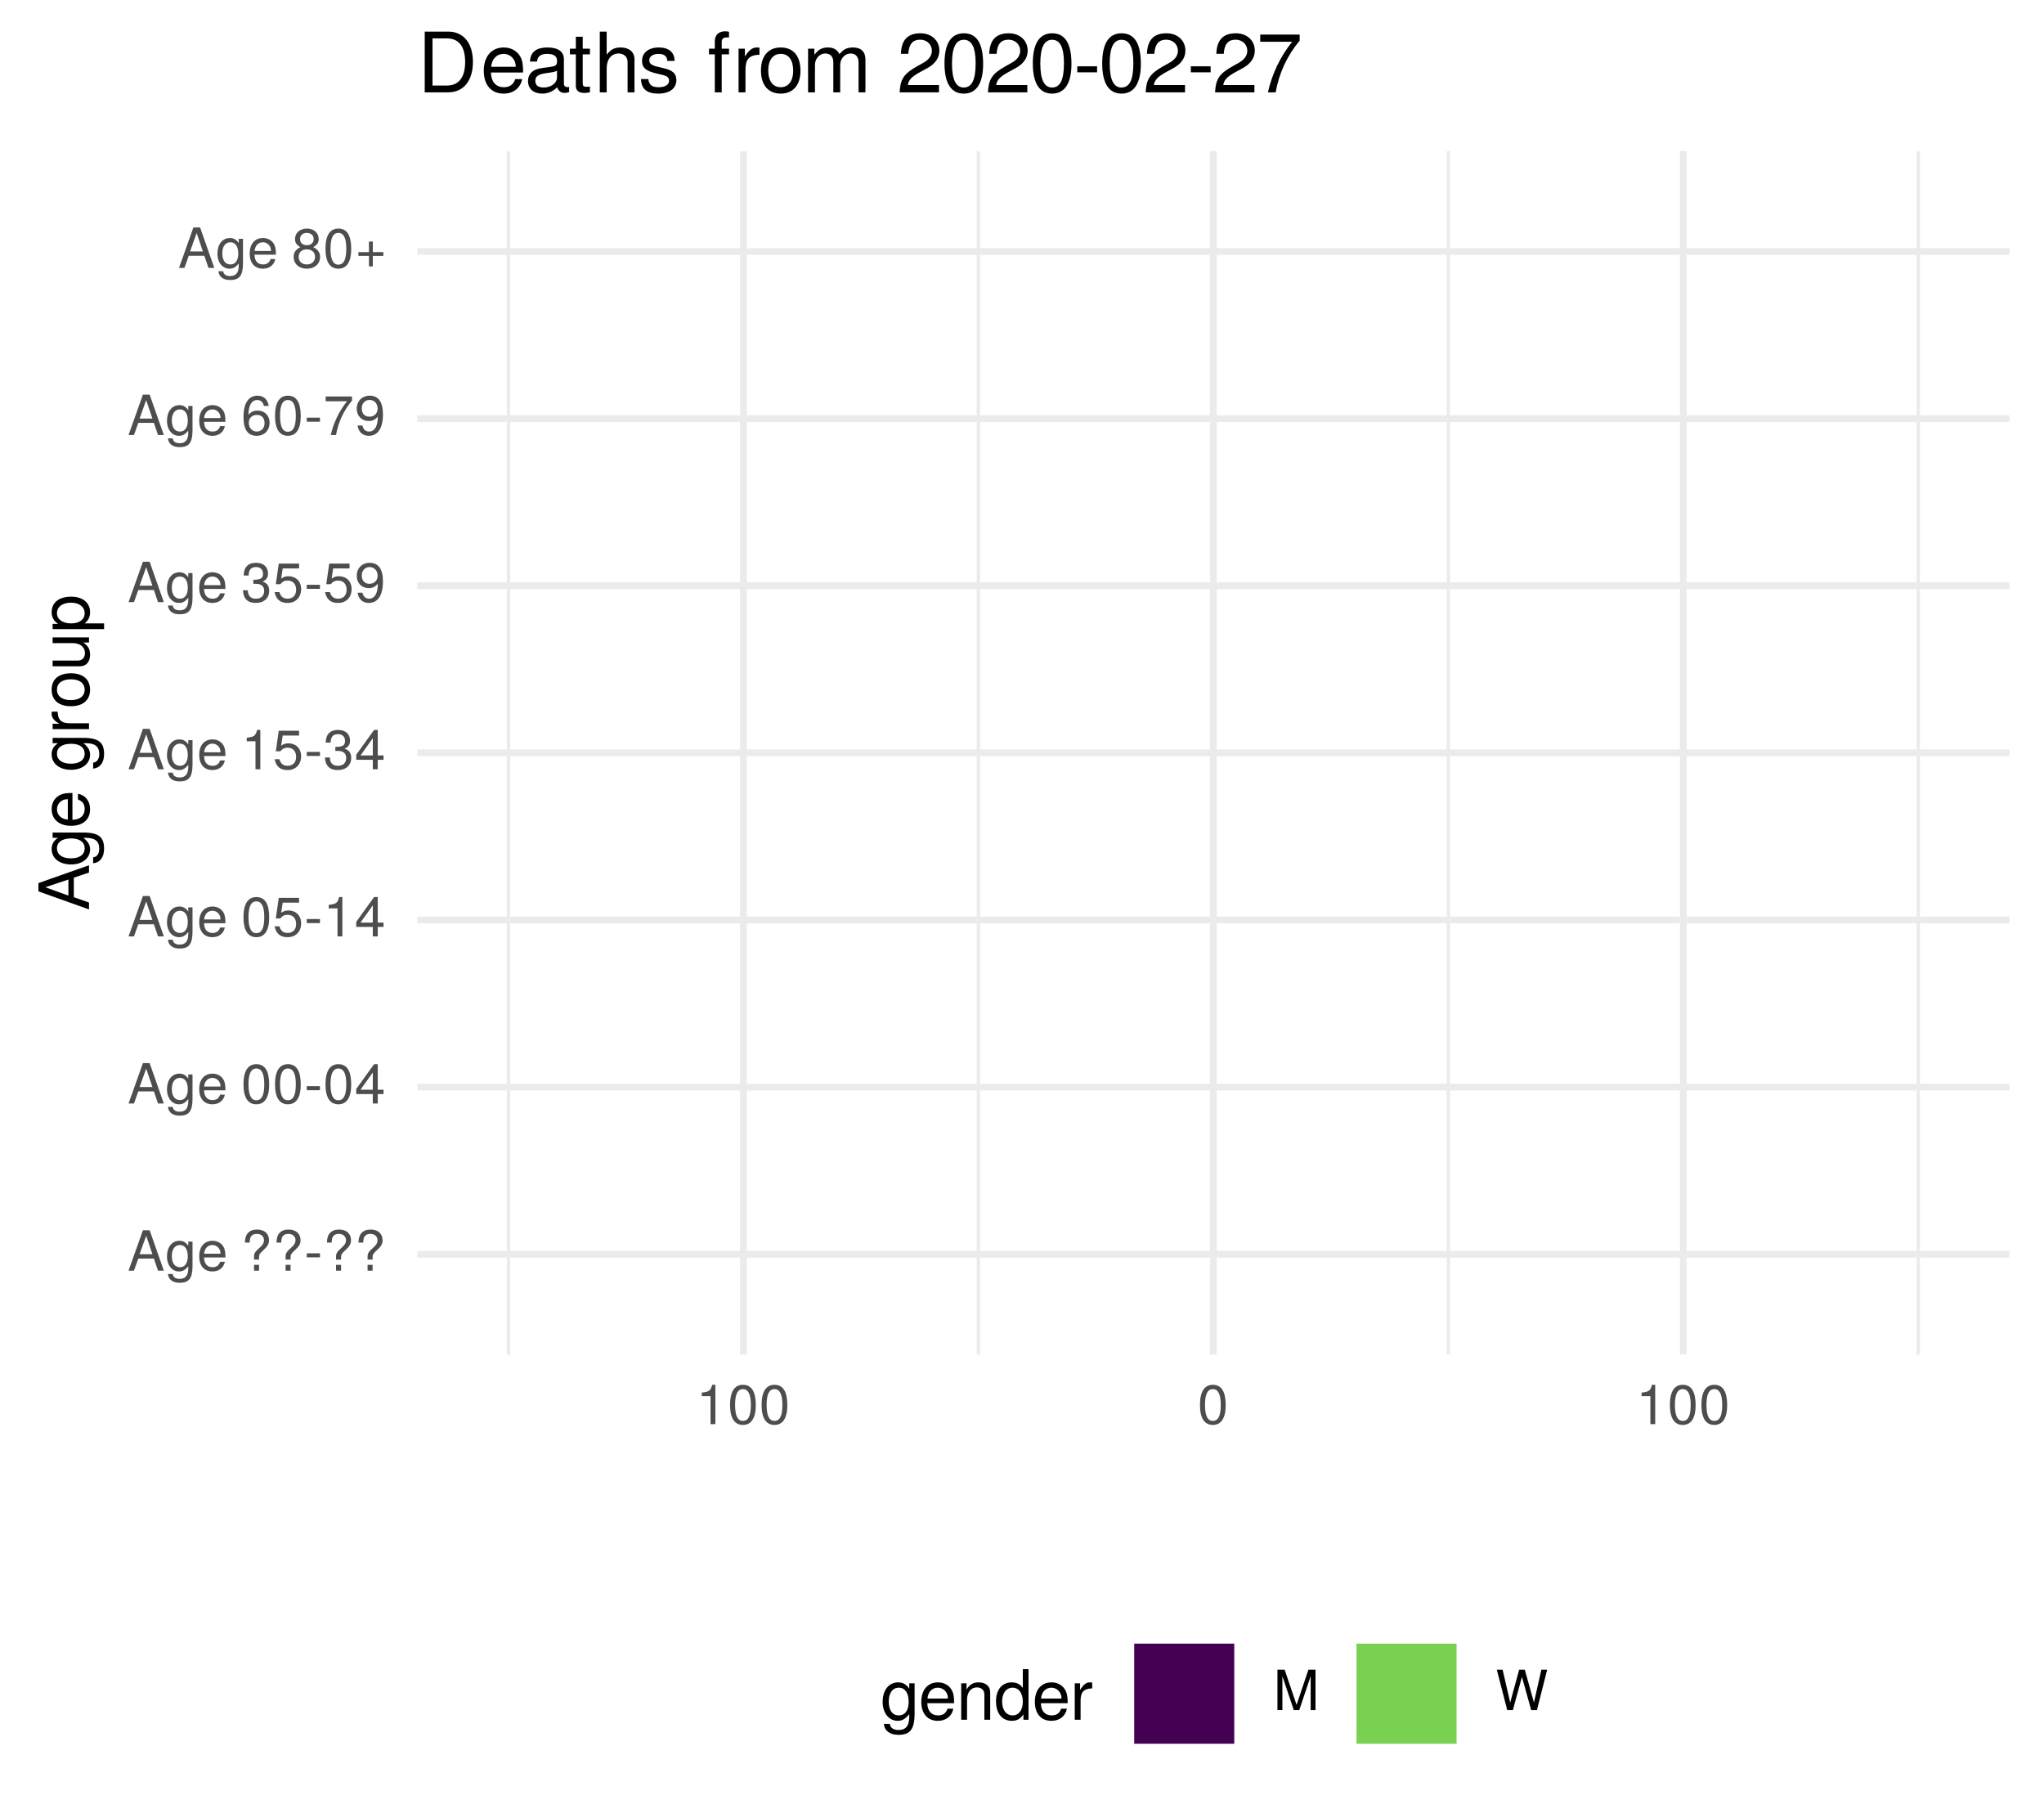
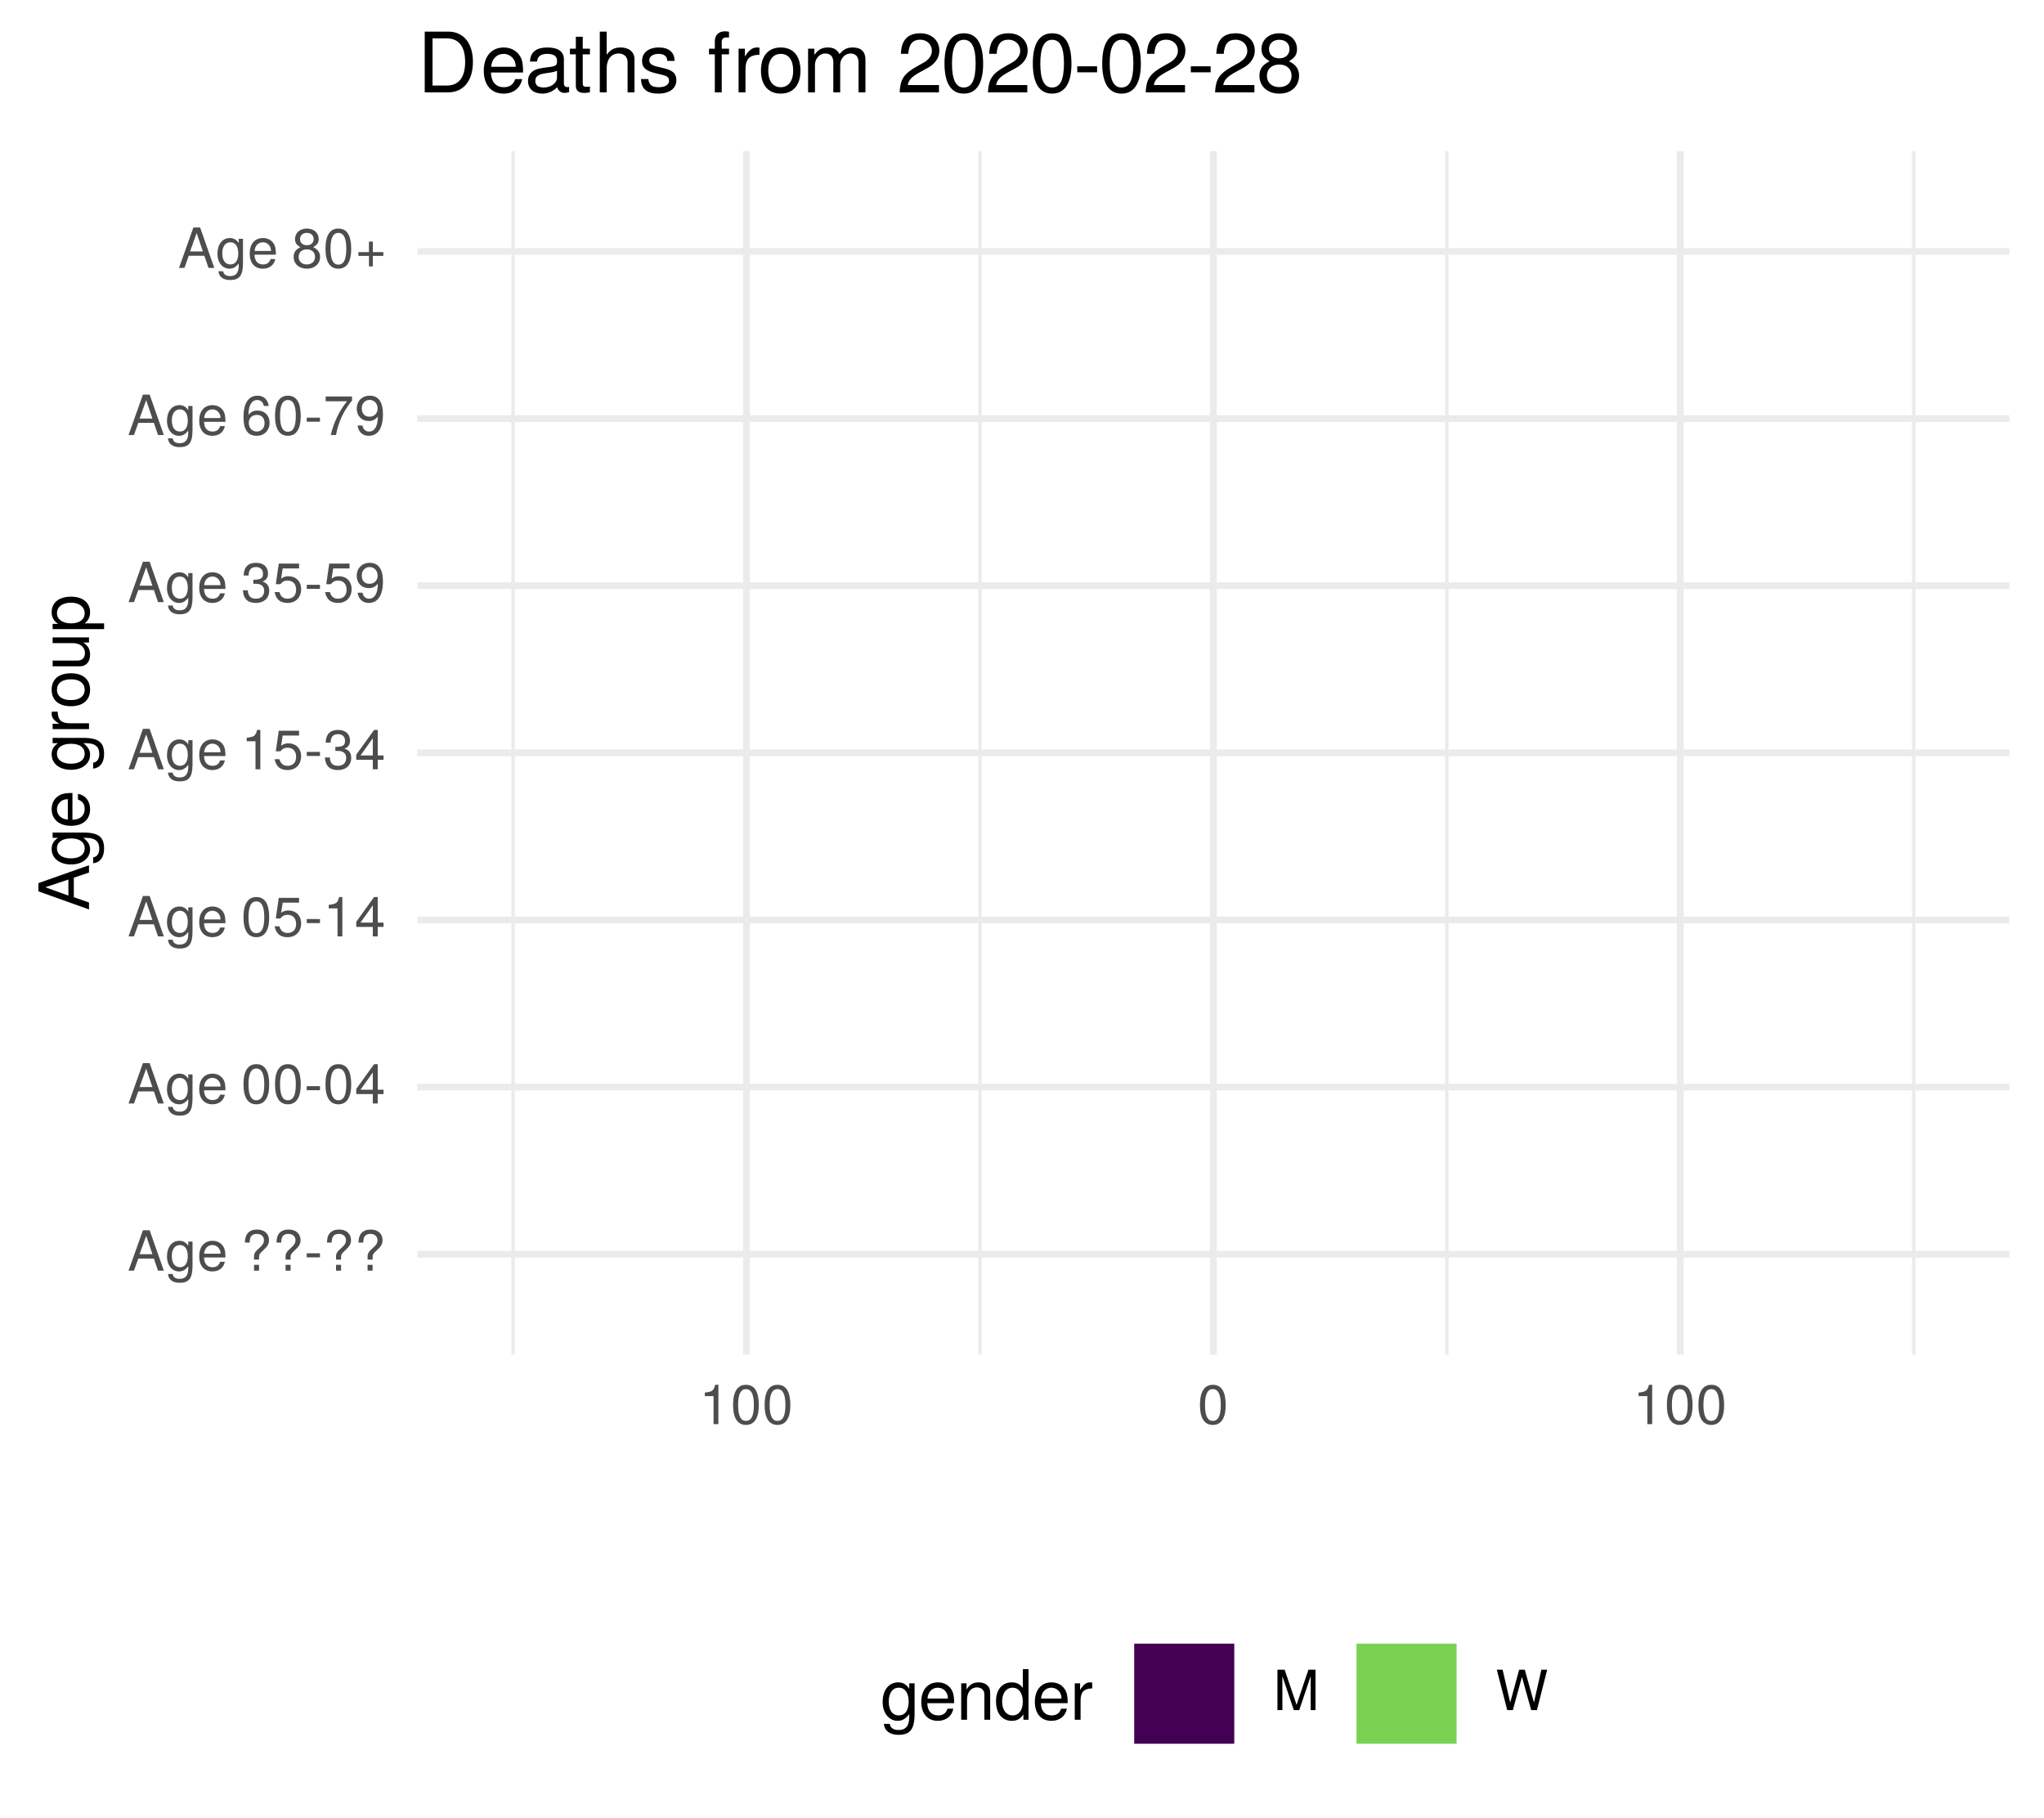
<svg xmlns="http://www.w3.org/2000/svg" xmlns:xlink="http://www.w3.org/1999/xlink" width="324pt" height="288pt" viewBox="0 0 324 288" version="1.1">
  <defs>
    <g>
      <symbol overflow="visible" id="glyph0-0">
        <path style="stroke:none;" d="" />
      </symbol>
      <symbol overflow="visible" id="glyph0-1">
        <path style="stroke:none;" d="M 5.75 0 L 3.5 -6.406 L 2.438 -6.406 L 0.156 0 L 1.016 0 L 1.703 -1.922 L 4.172 -1.922 L 4.828 0 Z M 3.938 -2.609 L 1.906 -2.609 L 2.953 -5.531 Z M 3.938 -2.609 " />
      </symbol>
      <symbol overflow="visible" id="glyph0-2">
        <path style="stroke:none;" d="M 4.297 -0.75 L 4.297 -4.609 L 3.625 -4.609 L 3.625 -3.938 C 3.25 -4.484 2.812 -4.734 2.219 -4.734 C 1.047 -4.734 0.25 -3.75 0.25 -2.266 C 0.25 -0.812 1.078 0.125 2.156 0.125 C 2.734 0.125 3.141 -0.109 3.625 -0.688 L 3.625 -0.391 C 3.625 0.828 3.125 1.297 2.266 1.297 C 1.688 1.297 1.234 1.094 1.156 0.531 L 0.406 0.531 C 0.484 1.406 1.156 1.922 2.25 1.922 C 3.688 1.922 4.297 1.281 4.297 -0.75 Z M 3.547 -2.281 C 3.547 -1.172 3.078 -0.547 2.312 -0.547 C 1.5 -0.547 1.016 -1.188 1.016 -2.312 C 1.016 -3.406 1.516 -4.062 2.297 -4.062 C 3.094 -4.062 3.547 -3.391 3.547 -2.281 Z M 3.547 -2.281 " />
      </symbol>
      <symbol overflow="visible" id="glyph0-3">
        <path style="stroke:none;" d="M 4.516 -2.094 C 4.516 -2.766 4.453 -3.188 4.328 -3.531 C 4.031 -4.281 3.328 -4.734 2.469 -4.734 C 1.172 -4.734 0.359 -3.797 0.359 -2.281 C 0.359 -0.766 1.156 0.125 2.453 0.125 C 3.5 0.125 4.234 -0.469 4.422 -1.406 L 3.672 -1.406 C 3.469 -0.797 3.062 -0.547 2.469 -0.547 C 1.703 -0.547 1.141 -1.031 1.125 -2.094 Z M 3.734 -2.75 C 3.734 -2.75 3.734 -2.703 3.719 -2.688 L 1.141 -2.688 C 1.203 -3.516 1.719 -4.062 2.453 -4.062 C 3.172 -4.062 3.734 -3.469 3.734 -2.75 Z M 3.734 -2.75 " />
      </symbol>
      <symbol overflow="visible" id="glyph0-4">
        <path style="stroke:none;" d="" />
      </symbol>
      <symbol overflow="visible" id="glyph0-5">
        <path style="stroke:none;" d="M 4.422 -4.828 C 4.422 -5.859 3.688 -6.516 2.547 -6.516 C 1.281 -6.516 0.609 -5.812 0.609 -4.453 L 1.359 -4.453 C 1.359 -5.422 1.719 -5.828 2.5 -5.828 C 3.172 -5.828 3.625 -5.422 3.625 -4.828 C 3.625 -4.422 3.438 -4.078 2.969 -3.672 C 2.453 -3.203 2.453 -3.203 2.297 -3 C 2.109 -2.75 2.047 -2.547 2.047 -2.234 L 2.047 -1.75 L 2.844 -1.75 L 2.844 -2.156 C 2.844 -2.547 2.938 -2.703 3.531 -3.25 C 4.203 -3.859 4.422 -4.25 4.422 -4.828 Z M 2.844 0 L 2.844 -0.922 L 2.047 -0.922 L 2.047 0 Z M 2.844 0 " />
      </symbol>
      <symbol overflow="visible" id="glyph0-6">
        <path style="stroke:none;" d="M 2.5 -2.109 L 2.5 -2.75 L 0.406 -2.75 L 0.406 -2.109 Z M 2.5 -2.109 " />
      </symbol>
      <symbol overflow="visible" id="glyph0-7">
        <path style="stroke:none;" d="M 4.453 -3 C 4.453 -5.156 3.781 -6.234 2.422 -6.234 C 1.078 -6.234 0.375 -5.141 0.375 -3.047 C 0.375 -0.953 1.078 0.125 2.422 0.125 C 3.734 0.125 4.453 -0.953 4.453 -3 Z M 3.672 -3.062 C 3.672 -1.297 3.266 -0.516 2.406 -0.516 C 1.578 -0.516 1.172 -1.344 1.172 -3.047 C 1.172 -4.75 1.578 -5.547 2.422 -5.547 C 3.25 -5.547 3.672 -4.734 3.672 -3.062 Z M 3.672 -3.062 " />
      </symbol>
      <symbol overflow="visible" id="glyph0-8">
        <path style="stroke:none;" d="M 4.578 -1.5 L 4.578 -2.188 L 3.656 -2.188 L 3.656 -6.234 L 3.078 -6.234 L 0.25 -2.312 L 0.25 -1.5 L 2.875 -1.5 L 2.875 0 L 3.656 0 L 3.656 -1.5 Z M 2.875 -2.188 L 0.922 -2.188 L 2.875 -4.922 Z M 2.875 -2.188 " />
      </symbol>
      <symbol overflow="visible" id="glyph0-9">
        <path style="stroke:none;" d="M 4.516 -2.062 C 4.516 -3.297 3.688 -4.109 2.5 -4.109 C 2.062 -4.109 1.703 -4 1.344 -3.734 L 1.594 -5.344 L 4.188 -5.344 L 4.188 -6.109 L 0.969 -6.109 L 0.5 -2.844 L 1.219 -2.844 C 1.578 -3.266 1.875 -3.422 2.359 -3.422 C 3.188 -3.422 3.719 -2.891 3.719 -1.969 C 3.719 -1.062 3.203 -0.547 2.359 -0.547 C 1.688 -0.547 1.266 -0.891 1.078 -1.594 L 0.312 -1.594 C 0.562 -0.359 1.266 0.125 2.375 0.125 C 3.641 0.125 4.516 -0.75 4.516 -2.062 Z M 4.516 -2.062 " />
      </symbol>
      <symbol overflow="visible" id="glyph0-10">
        <path style="stroke:none;" d="M 3.047 0 L 3.047 -6.234 L 2.547 -6.234 C 2.266 -5.281 2.094 -5.141 0.891 -5 L 0.891 -4.438 L 2.281 -4.438 L 2.281 0 Z M 3.047 0 " />
      </symbol>
      <symbol overflow="visible" id="glyph0-11">
        <path style="stroke:none;" d="M 4.453 -1.812 C 4.453 -2.562 4.141 -3.016 3.391 -3.266 C 3.969 -3.5 4.266 -3.891 4.266 -4.516 C 4.266 -5.594 3.547 -6.234 2.359 -6.234 C 1.109 -6.234 0.438 -5.547 0.406 -4.219 L 1.188 -4.219 C 1.203 -5.141 1.578 -5.562 2.375 -5.562 C 3.062 -5.562 3.469 -5.156 3.469 -4.5 C 3.469 -3.828 3.188 -3.547 1.938 -3.547 L 1.938 -2.906 L 2.359 -2.906 C 3.219 -2.906 3.656 -2.5 3.656 -1.797 C 3.656 -1.016 3.172 -0.547 2.359 -0.547 C 1.516 -0.547 1.109 -0.969 1.062 -1.875 L 0.281 -1.875 C 0.375 -0.5 1.062 0.125 2.344 0.125 C 3.625 0.125 4.453 -0.641 4.453 -1.812 Z M 4.453 -1.812 " />
      </symbol>
      <symbol overflow="visible" id="glyph0-12">
        <path style="stroke:none;" d="M 4.484 -3.266 C 4.484 -5.219 3.797 -6.234 2.375 -6.234 C 1.188 -6.234 0.328 -5.391 0.328 -4.172 C 0.328 -3.016 1.125 -2.219 2.25 -2.219 C 2.844 -2.219 3.266 -2.438 3.672 -2.922 C 3.672 -1.406 3.172 -0.547 2.281 -0.547 C 1.734 -0.547 1.359 -0.891 1.234 -1.5 L 0.469 -1.5 C 0.609 -0.469 1.281 0.125 2.234 0.125 C 3.688 0.125 4.484 -1.109 4.484 -3.266 Z M 3.641 -4.188 C 3.641 -3.422 3.094 -2.906 2.344 -2.906 C 1.594 -2.906 1.125 -3.391 1.125 -4.234 C 1.125 -5.016 1.656 -5.562 2.359 -5.562 C 3.094 -5.562 3.641 -5 3.641 -4.188 Z M 3.641 -4.188 " />
      </symbol>
      <symbol overflow="visible" id="glyph0-13">
        <path style="stroke:none;" d="M 4.516 -1.938 C 4.516 -3.094 3.719 -3.875 2.609 -3.875 C 1.984 -3.875 1.5 -3.641 1.172 -3.188 C 1.172 -4.703 1.672 -5.547 2.562 -5.547 C 3.109 -5.547 3.484 -5.203 3.609 -4.609 L 4.375 -4.609 C 4.234 -5.625 3.562 -6.234 2.609 -6.234 C 1.156 -6.234 0.375 -5.016 0.375 -2.844 C 0.375 -0.891 1.047 0.125 2.469 0.125 C 3.656 0.125 4.516 -0.719 4.516 -1.938 Z M 3.719 -1.875 C 3.719 -1.094 3.188 -0.547 2.484 -0.547 C 1.766 -0.547 1.219 -1.125 1.219 -1.922 C 1.219 -2.688 1.734 -3.188 2.5 -3.188 C 3.25 -3.188 3.719 -2.703 3.719 -1.875 Z M 3.719 -1.875 " />
      </symbol>
      <symbol overflow="visible" id="glyph0-14">
        <path style="stroke:none;" d="M 4.578 -5.453 L 4.578 -6.109 L 0.406 -6.109 L 0.406 -5.344 L 3.781 -5.344 C 2.531 -3.781 1.656 -1.953 1.219 0 L 2.047 0 C 2.391 -2.016 3.266 -3.891 4.578 -5.453 Z M 4.578 -5.453 " />
      </symbol>
      <symbol overflow="visible" id="glyph0-15">
        <path style="stroke:none;" d="M 4.516 -1.766 C 4.516 -2.453 4.156 -2.938 3.438 -3.281 C 4.078 -3.672 4.297 -3.984 4.297 -4.578 C 4.297 -5.547 3.531 -6.234 2.422 -6.234 C 1.312 -6.234 0.547 -5.547 0.547 -4.578 C 0.547 -4 0.75 -3.672 1.391 -3.281 C 0.672 -2.938 0.328 -2.453 0.328 -1.766 C 0.328 -0.625 1.188 0.125 2.422 0.125 C 3.656 0.125 4.516 -0.625 4.516 -1.766 Z M 3.5 -4.562 C 3.5 -3.969 3.062 -3.594 2.422 -3.594 C 1.766 -3.594 1.344 -3.969 1.344 -4.562 C 1.344 -5.156 1.766 -5.547 2.422 -5.547 C 3.078 -5.547 3.5 -5.156 3.5 -4.562 Z M 3.719 -1.75 C 3.719 -1.016 3.188 -0.547 2.406 -0.547 C 1.641 -0.547 1.125 -1.016 1.125 -1.75 C 1.125 -2.484 1.641 -2.938 2.422 -2.938 C 3.188 -2.938 3.719 -2.484 3.719 -1.75 Z M 3.719 -1.75 " />
      </symbol>
      <symbol overflow="visible" id="glyph0-16">
        <path style="stroke:none;" d="M 4.547 -1.906 L 4.547 -2.5 L 2.875 -2.5 L 2.875 -4.172 L 2.266 -4.172 L 2.266 -2.5 L 0.594 -2.5 L 0.594 -1.906 L 2.266 -1.906 L 2.266 -0.234 L 2.875 -0.234 L 2.875 -1.906 Z M 4.547 -1.906 " />
      </symbol>
      <symbol overflow="visible" id="glyph0-17">
        <path style="stroke:none;" d="M 6.688 0 L 6.688 -6.406 L 5.562 -6.406 L 3.688 -0.828 L 1.797 -6.406 L 0.656 -6.406 L 0.656 0 L 1.438 0 L 1.438 -5.375 L 3.25 0 L 4.109 0 L 5.922 -5.375 L 5.922 0 Z M 6.688 0 " />
      </symbol>
      <symbol overflow="visible" id="glyph0-18">
        <path style="stroke:none;" d="M 8.172 -6.406 L 7.25 -6.406 L 6.078 -1.203 L 4.625 -6.406 L 3.734 -6.406 L 2.312 -1.203 L 1.109 -6.406 L 0.188 -6.406 L 1.844 0 L 2.734 0 L 4.172 -5.266 L 5.641 0 L 6.547 0 Z M 8.172 -6.406 " />
      </symbol>
      <symbol overflow="visible" id="glyph1-0">
        <path style="stroke:none;" d="" />
      </symbol>
      <symbol overflow="visible" id="glyph1-1">
        <path style="stroke:none;" d="M 0 -7.188 L -8.016 -4.359 L -8.016 -3.047 L 0 -0.188 L 0 -1.281 L -2.406 -2.125 L -2.406 -5.219 L 0 -6.031 Z M -3.266 -4.922 L -3.266 -2.375 L -6.922 -3.703 Z M -3.266 -4.922 " />
      </symbol>
      <symbol overflow="visible" id="glyph1-2">
        <path style="stroke:none;" d="M -0.953 -5.375 L -5.766 -5.375 L -5.766 -4.531 L -4.922 -4.531 C -5.609 -4.062 -5.922 -3.516 -5.922 -2.766 C -5.922 -1.312 -4.703 -0.312 -2.828 -0.312 C -1.016 -0.312 0.172 -1.344 0.172 -2.688 C 0.172 -3.422 -0.141 -3.922 -0.875 -4.531 L -0.484 -4.531 C 1.047 -4.531 1.625 -3.906 1.625 -2.844 C 1.625 -2.109 1.359 -1.547 0.656 -1.438 L 0.656 -0.5 C 1.75 -0.609 2.391 -1.453 2.391 -2.812 C 2.391 -4.609 1.594 -5.375 -0.953 -5.375 Z M -2.844 -4.438 C -1.469 -4.438 -0.688 -3.844 -0.688 -2.875 C -0.688 -1.875 -1.484 -1.281 -2.875 -1.281 C -4.266 -1.281 -5.078 -1.891 -5.078 -2.875 C -5.078 -3.859 -4.25 -4.438 -2.844 -4.438 Z M -2.844 -4.438 " />
      </symbol>
      <symbol overflow="visible" id="glyph1-3">
        <path style="stroke:none;" d="M -2.625 -5.641 C -3.453 -5.641 -3.984 -5.578 -4.406 -5.406 C -5.359 -5.031 -5.922 -4.156 -5.922 -3.078 C -5.922 -1.469 -4.734 -0.438 -2.844 -0.438 C -0.953 -0.438 0.172 -1.438 0.172 -3.062 C 0.172 -4.375 -0.578 -5.297 -1.75 -5.516 L -1.75 -4.594 C -0.984 -4.344 -0.688 -3.828 -0.688 -3.094 C -0.688 -2.141 -1.297 -1.422 -2.625 -1.391 Z M -3.438 -4.656 C -3.438 -4.656 -3.391 -4.656 -3.359 -4.656 L -3.359 -1.422 C -4.391 -1.5 -5.078 -2.141 -5.078 -3.062 C -5.078 -3.969 -4.328 -4.656 -3.438 -4.656 Z M -3.438 -4.656 " />
      </symbol>
      <symbol overflow="visible" id="glyph1-4">
        <path style="stroke:none;" d="" />
      </symbol>
      <symbol overflow="visible" id="glyph1-5">
        <path style="stroke:none;" d="M -4.969 -3.531 L -5.891 -3.531 C -5.922 -3.375 -5.922 -3.297 -5.922 -3.172 C -5.922 -2.578 -5.578 -2.141 -4.719 -1.609 L -5.766 -1.609 L -5.766 -0.766 L 0 -0.766 L 0 -1.688 L -2.984 -1.688 C -4.297 -1.688 -4.938 -2.109 -4.969 -3.531 Z M -4.969 -3.531 " />
      </symbol>
      <symbol overflow="visible" id="glyph1-6">
        <path style="stroke:none;" d="M -2.844 -5.609 C -4.828 -5.609 -5.922 -4.656 -5.922 -2.984 C -5.922 -1.375 -4.812 -0.391 -2.875 -0.391 C -0.953 -0.391 0.172 -1.359 0.172 -3 C 0.172 -4.625 -0.953 -5.609 -2.844 -5.609 Z M -2.844 -4.656 C -1.5 -4.656 -0.688 -4.016 -0.688 -3 C -0.688 -1.984 -1.484 -1.359 -2.875 -1.359 C -4.266 -1.359 -5.078 -1.984 -5.078 -3 C -5.078 -4.031 -4.281 -4.656 -2.844 -4.656 Z M -2.844 -4.656 " />
      </symbol>
      <symbol overflow="visible" id="glyph1-7">
        <path style="stroke:none;" d="M 0 -5.297 L -5.766 -5.297 L -5.766 -4.391 L -2.578 -4.391 C -1.406 -4.391 -0.641 -3.766 -0.641 -2.812 C -0.641 -2.094 -1.078 -1.625 -1.766 -1.625 L -5.766 -1.625 L -5.766 -0.719 L -1.406 -0.719 C -0.453 -0.719 0.172 -1.438 0.172 -2.547 C 0.172 -3.406 -0.125 -3.938 -0.891 -4.484 L 0 -4.484 Z M 0 -5.297 " />
      </symbol>
      <symbol overflow="visible" id="glyph1-8">
        <path style="stroke:none;" d="M -2.828 -5.75 C -4.766 -5.75 -5.922 -4.812 -5.922 -3.281 C -5.922 -2.5 -5.578 -1.875 -4.891 -1.438 L -5.766 -1.438 L -5.766 -0.609 L 2.391 -0.609 L 2.391 -1.516 L -0.688 -1.516 C -0.094 -2 0.172 -2.547 0.172 -3.281 C 0.172 -4.781 -0.984 -5.75 -2.828 -5.75 Z M -2.844 -4.797 C -1.547 -4.797 -0.688 -4.125 -0.688 -3.125 C -0.688 -2.156 -1.484 -1.516 -2.844 -1.516 C -4.188 -1.516 -5.078 -2.156 -5.078 -3.125 C -5.078 -4.141 -4.219 -4.797 -2.844 -4.797 Z M -2.844 -4.797 " />
      </symbol>
      <symbol overflow="visible" id="glyph2-0">
        <path style="stroke:none;" d="" />
      </symbol>
      <symbol overflow="visible" id="glyph2-1">
        <path style="stroke:none;" d="M 5.375 -0.953 L 5.375 -5.766 L 4.531 -5.766 L 4.531 -4.922 C 4.062 -5.609 3.516 -5.922 2.766 -5.922 C 1.312 -5.922 0.312 -4.703 0.312 -2.828 C 0.312 -1.016 1.344 0.172 2.688 0.172 C 3.422 0.172 3.922 -0.141 4.531 -0.875 L 4.531 -0.484 C 4.531 1.047 3.906 1.625 2.844 1.625 C 2.109 1.625 1.547 1.359 1.438 0.656 L 0.5 0.656 C 0.609 1.75 1.453 2.391 2.812 2.391 C 4.609 2.391 5.375 1.594 5.375 -0.953 Z M 4.438 -2.844 C 4.438 -1.469 3.844 -0.688 2.875 -0.688 C 1.875 -0.688 1.281 -1.484 1.281 -2.875 C 1.281 -4.266 1.891 -5.078 2.875 -5.078 C 3.859 -5.078 4.438 -4.25 4.438 -2.844 Z M 4.438 -2.844 " />
      </symbol>
      <symbol overflow="visible" id="glyph2-2">
        <path style="stroke:none;" d="M 5.641 -2.625 C 5.641 -3.453 5.578 -3.984 5.406 -4.406 C 5.031 -5.359 4.156 -5.922 3.078 -5.922 C 1.469 -5.922 0.438 -4.734 0.438 -2.844 C 0.438 -0.953 1.438 0.172 3.062 0.172 C 4.375 0.172 5.297 -0.578 5.516 -1.75 L 4.594 -1.75 C 4.344 -0.984 3.828 -0.688 3.094 -0.688 C 2.141 -0.688 1.422 -1.297 1.391 -2.625 Z M 4.656 -3.438 C 4.656 -3.438 4.656 -3.391 4.656 -3.359 L 1.422 -3.359 C 1.5 -4.391 2.141 -5.078 3.062 -5.078 C 3.969 -5.078 4.656 -4.328 4.656 -3.438 Z M 4.656 -3.438 " />
      </symbol>
      <symbol overflow="visible" id="glyph2-3">
        <path style="stroke:none;" d="M 5.359 0 L 5.359 -4.359 C 5.359 -5.312 4.641 -5.922 3.531 -5.922 C 2.672 -5.922 2.125 -5.594 1.609 -4.797 L 1.609 -5.766 L 0.766 -5.766 L 0.766 0 L 1.688 0 L 1.688 -3.172 C 1.688 -4.359 2.328 -5.125 3.25 -5.125 C 3.984 -5.125 4.438 -4.688 4.438 -4 L 4.438 0 Z M 5.359 0 " />
      </symbol>
      <symbol overflow="visible" id="glyph2-4">
        <path style="stroke:none;" d="M 5.438 0 L 5.438 -8.016 L 4.531 -8.016 L 4.531 -5.031 C 4.141 -5.625 3.531 -5.922 2.766 -5.922 C 1.266 -5.922 0.281 -4.781 0.281 -2.938 C 0.281 -0.984 1.25 0.172 2.797 0.172 C 3.594 0.172 4.141 -0.125 4.625 -0.844 L 4.625 0 Z M 4.531 -2.859 C 4.531 -1.531 3.891 -0.688 2.922 -0.688 C 1.906 -0.688 1.25 -1.547 1.25 -2.875 C 1.25 -4.219 1.906 -5.078 2.922 -5.078 C 3.906 -5.078 4.531 -4.188 4.531 -2.859 Z M 4.531 -2.859 " />
      </symbol>
      <symbol overflow="visible" id="glyph2-5">
        <path style="stroke:none;" d="M 3.531 -4.969 L 3.531 -5.891 C 3.375 -5.922 3.297 -5.922 3.172 -5.922 C 2.578 -5.922 2.141 -5.578 1.609 -4.719 L 1.609 -5.766 L 0.766 -5.766 L 0.766 0 L 1.688 0 L 1.688 -2.984 C 1.688 -4.297 2.109 -4.938 3.531 -4.969 Z M 3.531 -4.969 " />
      </symbol>
      <symbol overflow="visible" id="glyph3-0">
        <path style="stroke:none;" d="" />
      </symbol>
      <symbol overflow="visible" id="glyph3-1">
        <path style="stroke:none;" d="M 8.812 -4.812 C 8.812 -7.797 7.328 -9.625 4.891 -9.625 L 1.172 -9.625 L 1.172 0 L 4.891 0 C 7.312 0 8.812 -1.828 8.812 -4.812 Z M 7.578 -4.812 C 7.578 -2.375 6.578 -1.078 4.672 -1.078 L 2.406 -1.078 L 2.406 -8.547 L 4.672 -8.547 C 6.578 -8.547 7.578 -7.266 7.578 -4.812 Z M 7.578 -4.812 " />
      </symbol>
      <symbol overflow="visible" id="glyph3-2">
        <path style="stroke:none;" d="M 6.766 -3.141 C 6.766 -4.141 6.688 -4.781 6.5 -5.297 C 6.047 -6.438 4.984 -7.109 3.703 -7.109 C 1.766 -7.109 0.531 -5.688 0.531 -3.422 C 0.531 -1.156 1.734 0.203 3.672 0.203 C 5.25 0.203 6.344 -0.703 6.625 -2.094 L 5.516 -2.094 C 5.219 -1.188 4.594 -0.812 3.703 -0.812 C 2.562 -0.812 1.703 -1.562 1.672 -3.141 Z M 5.594 -4.125 C 5.594 -4.125 5.594 -4.062 5.578 -4.047 L 1.703 -4.047 C 1.797 -5.266 2.578 -6.094 3.688 -6.094 C 4.766 -6.094 5.594 -5.203 5.594 -4.125 Z M 5.594 -4.125 " />
      </symbol>
      <symbol overflow="visible" id="glyph3-3">
        <path style="stroke:none;" d="M 7.062 -0.031 L 7.062 -0.859 C 6.938 -0.828 6.891 -0.828 6.828 -0.828 C 6.438 -0.828 6.234 -1.031 6.234 -1.375 L 6.234 -5.234 C 6.234 -6.453 5.328 -7.109 3.625 -7.109 C 1.953 -7.109 0.922 -6.469 0.859 -4.875 L 1.969 -4.875 C 2.062 -5.719 2.562 -6.094 3.594 -6.094 C 4.578 -6.094 5.141 -5.734 5.141 -5.062 L 5.141 -4.781 C 5.141 -4.312 4.859 -4.125 3.984 -4.016 C 2.422 -3.812 2.188 -3.766 1.766 -3.594 C 0.969 -3.266 0.547 -2.641 0.547 -1.797 C 0.547 -0.547 1.422 0.203 2.828 0.203 C 3.703 0.203 4.562 -0.172 5.172 -0.812 C 5.297 -0.297 5.766 0.094 6.312 0.094 C 6.531 0.094 6.703 0.062 7.062 -0.031 Z M 5.141 -2.391 C 5.141 -1.406 4.125 -0.766 3.062 -0.766 C 2.203 -0.766 1.703 -1.062 1.703 -1.828 C 1.703 -2.547 2.188 -2.859 3.359 -3.031 C 4.531 -3.188 4.766 -3.25 5.141 -3.422 Z M 5.141 -2.391 " />
      </symbol>
      <symbol overflow="visible" id="glyph3-4">
        <path style="stroke:none;" d="M 3.359 0 L 3.359 -0.922 C 3.203 -0.891 3.031 -0.875 2.828 -0.875 C 2.344 -0.875 2.219 -1 2.219 -1.484 L 2.219 -6.016 L 3.359 -6.016 L 3.359 -6.922 L 2.219 -6.922 L 2.219 -8.812 L 1.125 -8.812 L 1.125 -6.922 L 0.188 -6.922 L 0.188 -6.016 L 1.125 -6.016 L 1.125 -1 C 1.125 -0.297 1.594 0.094 2.453 0.094 C 2.719 0.094 2.984 0.062 3.359 0 Z M 3.359 0 " />
      </symbol>
      <symbol overflow="visible" id="glyph3-5">
        <path style="stroke:none;" d="M 6.422 0 L 6.422 -5.234 C 6.422 -6.391 5.578 -7.109 4.234 -7.109 C 3.266 -7.109 2.672 -6.812 2.016 -5.969 L 2.016 -9.625 L 0.922 -9.625 L 0.922 0 L 2.016 0 L 2.016 -3.812 C 2.016 -5.234 2.766 -6.156 3.891 -6.156 C 4.672 -6.156 5.328 -5.703 5.328 -4.797 L 5.328 0 Z M 6.422 0 " />
      </symbol>
      <symbol overflow="visible" id="glyph3-6">
        <path style="stroke:none;" d="M 6.062 -1.938 C 6.062 -2.969 5.484 -3.484 4.109 -3.812 L 3.047 -4.062 C 2.156 -4.281 1.766 -4.562 1.766 -5.062 C 1.766 -5.688 2.344 -6.094 3.234 -6.094 C 4.125 -6.094 4.594 -5.719 4.625 -4.984 L 5.781 -4.984 C 5.766 -6.344 4.875 -7.109 3.281 -7.109 C 1.656 -7.109 0.625 -6.281 0.625 -5 C 0.625 -3.922 1.172 -3.406 2.812 -3.016 L 3.844 -2.766 C 4.609 -2.578 4.906 -2.344 4.906 -1.844 C 4.906 -1.203 4.266 -0.812 3.297 -0.812 C 2.312 -0.812 1.75 -1.062 1.609 -2.109 L 0.453 -2.109 C 0.5 -0.516 1.406 0.203 3.203 0.203 C 4.953 0.203 6.062 -0.609 6.062 -1.938 Z M 6.062 -1.938 " />
      </symbol>
      <symbol overflow="visible" id="glyph3-7">
        <path style="stroke:none;" d="" />
      </symbol>
      <symbol overflow="visible" id="glyph3-8">
        <path style="stroke:none;" d="M 3.406 -6.016 L 3.406 -6.922 L 2.25 -6.922 L 2.25 -8 C 2.25 -8.469 2.516 -8.703 3.031 -8.703 C 3.109 -8.703 3.156 -8.703 3.406 -8.688 L 3.406 -9.594 C 3.156 -9.656 3.016 -9.672 2.781 -9.672 C 1.766 -9.672 1.156 -9.078 1.156 -8.094 L 1.156 -6.922 L 0.234 -6.922 L 0.234 -6.016 L 1.156 -6.016 L 1.156 0 L 2.25 0 L 2.25 -6.016 Z M 3.406 -6.016 " />
      </symbol>
      <symbol overflow="visible" id="glyph3-9">
        <path style="stroke:none;" d="M 4.234 -5.953 L 4.234 -7.078 C 4.047 -7.109 3.969 -7.109 3.812 -7.109 C 3.109 -7.109 2.562 -6.688 1.922 -5.672 L 1.922 -6.922 L 0.922 -6.922 L 0.922 0 L 2.016 0 L 2.016 -3.594 C 2.016 -5.156 2.531 -5.922 4.234 -5.953 Z M 4.234 -5.953 " />
      </symbol>
      <symbol overflow="visible" id="glyph3-10">
        <path style="stroke:none;" d="M 6.734 -3.406 C 6.734 -5.797 5.578 -7.109 3.594 -7.109 C 1.656 -7.109 0.469 -5.781 0.469 -3.453 C 0.469 -1.141 1.641 0.203 3.609 0.203 C 5.547 0.203 6.734 -1.141 6.734 -3.406 Z M 5.578 -3.422 C 5.578 -1.797 4.812 -0.812 3.609 -0.812 C 2.375 -0.812 1.625 -1.781 1.625 -3.453 C 1.625 -5.125 2.375 -6.094 3.609 -6.094 C 4.844 -6.094 5.578 -5.141 5.578 -3.422 Z M 5.578 -3.422 " />
      </symbol>
      <symbol overflow="visible" id="glyph3-11">
        <path style="stroke:none;" d="M 10.031 0 L 10.031 -5.188 C 10.031 -6.438 9.344 -7.109 8.047 -7.109 C 7.125 -7.109 6.578 -6.844 5.922 -6.062 C 5.516 -6.797 4.969 -7.109 4.062 -7.109 C 3.141 -7.109 2.531 -6.766 1.938 -5.938 L 1.938 -6.922 L 0.938 -6.922 L 0.938 0 L 2.031 0 L 2.031 -4.344 C 2.031 -5.344 2.766 -6.156 3.656 -6.156 C 4.469 -6.156 4.938 -5.656 4.938 -4.766 L 4.938 0 L 6.031 0 L 6.031 -4.344 C 6.031 -5.344 6.766 -6.156 7.672 -6.156 C 8.469 -6.156 8.938 -5.641 8.938 -4.766 L 8.938 0 Z M 10.031 0 " />
      </symbol>
      <symbol overflow="visible" id="glyph3-12">
        <path style="stroke:none;" d="M 6.75 -6.609 C 6.75 -8.203 5.516 -9.359 3.75 -9.359 C 1.828 -9.359 0.719 -8.391 0.656 -6.109 L 1.828 -6.109 C 1.922 -7.688 2.562 -8.344 3.703 -8.344 C 4.766 -8.344 5.562 -7.594 5.562 -6.594 C 5.562 -5.844 5.125 -5.219 4.297 -4.734 L 3.078 -4.047 C 1.125 -2.938 0.547 -2.062 0.453 0 L 6.688 0 L 6.688 -1.156 L 1.75 -1.156 C 1.875 -1.922 2.297 -2.406 3.453 -3.078 L 4.766 -3.797 C 6.078 -4.484 6.75 -5.469 6.75 -6.609 Z M 6.75 -6.609 " />
      </symbol>
      <symbol overflow="visible" id="glyph3-13">
        <path style="stroke:none;" d="M 6.688 -4.5 C 6.688 -7.75 5.672 -9.359 3.625 -9.359 C 1.609 -9.359 0.562 -7.719 0.562 -4.578 C 0.562 -1.422 1.625 0.203 3.625 0.203 C 5.609 0.203 6.688 -1.422 6.688 -4.5 Z M 5.5 -4.609 C 5.5 -1.953 4.891 -0.766 3.609 -0.766 C 2.375 -0.766 1.75 -2 1.75 -4.562 C 1.75 -7.125 2.375 -8.328 3.625 -8.328 C 4.891 -8.328 5.5 -7.109 5.5 -4.609 Z M 5.5 -4.609 " />
      </symbol>
      <symbol overflow="visible" id="glyph3-14">
        <path style="stroke:none;" d="M 3.75 -3.172 L 3.75 -4.125 L 0.609 -4.125 L 0.609 -3.172 Z M 3.75 -3.172 " />
      </symbol>
      <symbol overflow="visible" id="glyph3-15">
-         <path style="stroke:none;" d="M 6.859 -8.188 L 6.859 -9.156 L 0.609 -9.156 L 0.609 -8.016 L 5.672 -8.016 C 3.797 -5.672 2.484 -2.938 1.828 0 L 3.062 0 C 3.578 -3.031 4.891 -5.844 6.859 -8.188 Z M 6.859 -8.188 " />
+         <path style="stroke:none;" d="M 6.766 -2.641 C 6.766 -3.688 6.25 -4.406 5.156 -4.922 C 6.125 -5.5 6.438 -5.984 6.438 -6.859 C 6.438 -8.328 5.297 -9.359 3.625 -9.359 C 1.984 -9.359 0.812 -8.328 0.812 -6.859 C 0.812 -6 1.141 -5.516 2.094 -4.922 C 1.016 -4.406 0.484 -3.688 0.484 -2.656 C 0.484 -0.938 1.781 0.203 3.625 0.203 C 5.484 0.203 6.766 -0.938 6.766 -2.641 Z M 5.25 -6.844 C 5.25 -5.969 4.609 -5.391 3.625 -5.391 C 2.656 -5.391 2 -5.969 2 -6.859 C 2 -7.75 2.656 -8.328 3.625 -8.328 C 4.625 -8.328 5.25 -7.75 5.25 -6.844 Z M 5.578 -2.625 C 5.578 -1.516 4.797 -0.828 3.609 -0.828 C 2.469 -0.828 1.672 -1.531 1.672 -2.625 C 1.672 -3.719 2.469 -4.406 3.625 -4.406 C 4.797 -4.406 5.578 -3.719 5.578 -2.625 Z M 5.578 -2.625 " />
      </symbol>
    </g>
    <clipPath id="clip1">
-       <path d="M 80 23.957 L 81 23.957 L 81 214.648 L 80 214.648 Z M 80 23.957 " />
+       <path d="M 81 23.957 L 82 23.957 L 82 214.648 L 81 214.648 Z M 81 23.957 " />
    </clipPath>
    <clipPath id="clip2">
-       <path d="M 154 23.957 L 156 23.957 L 156 214.648 L 154 214.648 Z M 154 23.957 " />
+       <path d="M 155 23.957 L 156 23.957 L 156 214.648 L 155 214.648 Z M 155 23.957 " />
    </clipPath>
    <clipPath id="clip3">
      <path d="M 229 23.957 L 230 23.957 L 230 214.648 L 229 214.648 Z M 229 23.957 " />
    </clipPath>
    <clipPath id="clip4">
-       <path d="M 303 23.957 L 305 23.957 L 305 214.648 L 303 214.648 Z M 303 23.957 " />
+       <path d="M 303 23.957 L 304 23.957 L 304 214.648 L 303 214.648 Z M 303 23.957 " />
    </clipPath>
    <clipPath id="clip5">
      <path d="M 66.152 198 L 318.523 198 L 318.523 200 L 66.152 200 Z M 66.152 198 " />
    </clipPath>
    <clipPath id="clip6">
      <path d="M 66.152 171 L 318.523 171 L 318.523 173 L 66.152 173 Z M 66.152 171 " />
    </clipPath>
    <clipPath id="clip7">
      <path d="M 66.152 145 L 318.523 145 L 318.523 147 L 66.152 147 Z M 66.152 145 " />
    </clipPath>
    <clipPath id="clip8">
      <path d="M 66.152 118 L 318.523 118 L 318.523 120 L 66.152 120 Z M 66.152 118 " />
    </clipPath>
    <clipPath id="clip9">
      <path d="M 66.152 92 L 318.523 92 L 318.523 94 L 66.152 94 Z M 66.152 92 " />
    </clipPath>
    <clipPath id="clip10">
      <path d="M 66.152 65 L 318.523 65 L 318.523 67 L 66.152 67 Z M 66.152 65 " />
    </clipPath>
    <clipPath id="clip11">
      <path d="M 66.152 39 L 318.523 39 L 318.523 41 L 66.152 41 Z M 66.152 39 " />
    </clipPath>
    <clipPath id="clip12">
      <path d="M 117 23.957 L 119 23.957 L 119 214.648 L 117 214.648 Z M 117 23.957 " />
    </clipPath>
    <clipPath id="clip13">
      <path d="M 191 23.957 L 193 23.957 L 193 214.648 L 191 214.648 Z M 191 23.957 " />
    </clipPath>
    <clipPath id="clip14">
-       <path d="M 266 23.957 L 268 23.957 L 268 214.648 L 266 214.648 Z M 266 23.957 " />
+       <path d="M 265 23.957 L 267 23.957 L 267 214.648 L 265 214.648 Z M 265 23.957 " />
    </clipPath>
  </defs>
-   <g id="surface2096">
+   <g id="surface2106">
    <rect x="0" y="0" width="324" height="288" style="fill:rgb(100%,100%,100%);fill-opacity:1;stroke:none;" />
    <g clip-path="url(#clip1)" clip-rule="nonzero">
-       <path style="fill:none;stroke-width:0.533;stroke-linecap:butt;stroke-linejoin:round;stroke:rgb(92.157%,92.157%,92.157%);stroke-opacity:1;stroke-miterlimit:10;" d="M 80.602 214.652 L 80.602 23.957 " />
+       <path style="fill:none;stroke-width:0.533;stroke-linecap:butt;stroke-linejoin:round;stroke:rgb(92.157%,92.157%,92.157%);stroke-opacity:1;stroke-miterlimit:10;" d="M 81.324 214.652 L 81.324 23.957 " />
    </g>
    <g clip-path="url(#clip2)" clip-rule="nonzero">
-       <path style="fill:none;stroke-width:0.533;stroke-linecap:butt;stroke-linejoin:round;stroke:rgb(92.157%,92.157%,92.157%);stroke-opacity:1;stroke-miterlimit:10;" d="M 155.09 214.652 L 155.09 23.957 " />
+       <path style="fill:none;stroke-width:0.533;stroke-linecap:butt;stroke-linejoin:round;stroke:rgb(92.157%,92.157%,92.157%);stroke-opacity:1;stroke-miterlimit:10;" d="M 155.332 214.652 L 155.332 23.957 " />
    </g>
    <g clip-path="url(#clip3)" clip-rule="nonzero">
-       <path style="fill:none;stroke-width:0.533;stroke-linecap:butt;stroke-linejoin:round;stroke:rgb(92.157%,92.157%,92.157%);stroke-opacity:1;stroke-miterlimit:10;" d="M 229.582 214.652 L 229.582 23.957 " />
+       <path style="fill:none;stroke-width:0.533;stroke-linecap:butt;stroke-linejoin:round;stroke:rgb(92.157%,92.157%,92.157%);stroke-opacity:1;stroke-miterlimit:10;" d="M 229.34 214.652 L 229.34 23.957 " />
    </g>
    <g clip-path="url(#clip4)" clip-rule="nonzero">
-       <path style="fill:none;stroke-width:0.533;stroke-linecap:butt;stroke-linejoin:round;stroke:rgb(92.157%,92.157%,92.157%);stroke-opacity:1;stroke-miterlimit:10;" d="M 304.07 214.652 L 304.07 23.957 " />
+       <path style="fill:none;stroke-width:0.533;stroke-linecap:butt;stroke-linejoin:round;stroke:rgb(92.157%,92.157%,92.157%);stroke-opacity:1;stroke-miterlimit:10;" d="M 303.348 214.652 L 303.348 23.957 " />
    </g>
    <g clip-path="url(#clip5)" clip-rule="nonzero">
      <path style="fill:none;stroke-width:1.067;stroke-linecap:butt;stroke-linejoin:round;stroke:rgb(92.157%,92.157%,92.157%);stroke-opacity:1;stroke-miterlimit:10;" d="M 66.152 198.762 L 318.52 198.762 " />
    </g>
    <g clip-path="url(#clip6)" clip-rule="nonzero">
      <path style="fill:none;stroke-width:1.067;stroke-linecap:butt;stroke-linejoin:round;stroke:rgb(92.157%,92.157%,92.157%);stroke-opacity:1;stroke-miterlimit:10;" d="M 66.152 172.273 L 318.52 172.273 " />
    </g>
    <g clip-path="url(#clip7)" clip-rule="nonzero">
      <path style="fill:none;stroke-width:1.067;stroke-linecap:butt;stroke-linejoin:round;stroke:rgb(92.157%,92.157%,92.157%);stroke-opacity:1;stroke-miterlimit:10;" d="M 66.152 145.789 L 318.52 145.789 " />
    </g>
    <g clip-path="url(#clip8)" clip-rule="nonzero">
      <path style="fill:none;stroke-width:1.067;stroke-linecap:butt;stroke-linejoin:round;stroke:rgb(92.157%,92.157%,92.157%);stroke-opacity:1;stroke-miterlimit:10;" d="M 66.152 119.305 L 318.52 119.305 " />
    </g>
    <g clip-path="url(#clip9)" clip-rule="nonzero">
      <path style="fill:none;stroke-width:1.067;stroke-linecap:butt;stroke-linejoin:round;stroke:rgb(92.157%,92.157%,92.157%);stroke-opacity:1;stroke-miterlimit:10;" d="M 66.152 92.82 L 318.52 92.82 " />
    </g>
    <g clip-path="url(#clip10)" clip-rule="nonzero">
      <path style="fill:none;stroke-width:1.067;stroke-linecap:butt;stroke-linejoin:round;stroke:rgb(92.157%,92.157%,92.157%);stroke-opacity:1;stroke-miterlimit:10;" d="M 66.152 66.336 L 318.52 66.336 " />
    </g>
    <g clip-path="url(#clip11)" clip-rule="nonzero">
      <path style="fill:none;stroke-width:1.067;stroke-linecap:butt;stroke-linejoin:round;stroke:rgb(92.157%,92.157%,92.157%);stroke-opacity:1;stroke-miterlimit:10;" d="M 66.152 39.852 L 318.52 39.852 " />
    </g>
    <g clip-path="url(#clip12)" clip-rule="nonzero">
-       <path style="fill:none;stroke-width:1.067;stroke-linecap:butt;stroke-linejoin:round;stroke:rgb(92.157%,92.157%,92.157%);stroke-opacity:1;stroke-miterlimit:10;" d="M 117.848 214.652 L 117.848 23.957 " />
+       <path style="fill:none;stroke-width:1.067;stroke-linecap:butt;stroke-linejoin:round;stroke:rgb(92.157%,92.157%,92.157%);stroke-opacity:1;stroke-miterlimit:10;" d="M 118.328 214.652 L 118.328 23.957 " />
    </g>
    <g clip-path="url(#clip13)" clip-rule="nonzero">
      <path style="fill:none;stroke-width:1.067;stroke-linecap:butt;stroke-linejoin:round;stroke:rgb(92.157%,92.157%,92.157%);stroke-opacity:1;stroke-miterlimit:10;" d="M 192.336 214.652 L 192.336 23.957 " />
    </g>
    <g clip-path="url(#clip14)" clip-rule="nonzero">
-       <path style="fill:none;stroke-width:1.067;stroke-linecap:butt;stroke-linejoin:round;stroke:rgb(92.157%,92.157%,92.157%);stroke-opacity:1;stroke-miterlimit:10;" d="M 266.824 214.652 L 266.824 23.957 " />
+       <path style="fill:none;stroke-width:1.067;stroke-linecap:butt;stroke-linejoin:round;stroke:rgb(92.157%,92.157%,92.157%);stroke-opacity:1;stroke-miterlimit:10;" d="M 266.344 214.652 L 266.344 23.957 " />
    </g>
    <g style="fill:rgb(30.196%,30.196%,30.196%);fill-opacity:1;">
      <use xlink:href="#glyph0-1" x="20.219" y="201.364" />
      <use xlink:href="#glyph0-2" x="26.219" y="201.364" />
      <use xlink:href="#glyph0-3" x="31.219" y="201.364" />
      <use xlink:href="#glyph0-4" x="36.219" y="201.364" />
      <use xlink:href="#glyph0-5" x="38.219" y="201.364" />
      <use xlink:href="#glyph0-5" x="43.219" y="201.364" />
      <use xlink:href="#glyph0-6" x="48.219" y="201.364" />
      <use xlink:href="#glyph0-5" x="51.219" y="201.364" />
      <use xlink:href="#glyph0-5" x="56.219" y="201.364" />
    </g>
    <g style="fill:rgb(30.196%,30.196%,30.196%);fill-opacity:1;">
      <use xlink:href="#glyph0-1" x="20.219" y="174.876" />
      <use xlink:href="#glyph0-2" x="26.219" y="174.876" />
      <use xlink:href="#glyph0-3" x="31.219" y="174.876" />
      <use xlink:href="#glyph0-4" x="36.219" y="174.876" />
      <use xlink:href="#glyph0-7" x="38.219" y="174.876" />
      <use xlink:href="#glyph0-7" x="43.219" y="174.876" />
      <use xlink:href="#glyph0-6" x="48.219" y="174.876" />
      <use xlink:href="#glyph0-7" x="51.219" y="174.876" />
      <use xlink:href="#glyph0-8" x="56.219" y="174.876" />
    </g>
    <g style="fill:rgb(30.196%,30.196%,30.196%);fill-opacity:1;">
      <use xlink:href="#glyph0-1" x="20.219" y="148.392" />
      <use xlink:href="#glyph0-2" x="26.219" y="148.392" />
      <use xlink:href="#glyph0-3" x="31.219" y="148.392" />
      <use xlink:href="#glyph0-4" x="36.219" y="148.392" />
      <use xlink:href="#glyph0-7" x="38.219" y="148.392" />
      <use xlink:href="#glyph0-9" x="43.219" y="148.392" />
      <use xlink:href="#glyph0-6" x="48.219" y="148.392" />
      <use xlink:href="#glyph0-10" x="51.219" y="148.392" />
      <use xlink:href="#glyph0-8" x="56.219" y="148.392" />
    </g>
    <g style="fill:rgb(30.196%,30.196%,30.196%);fill-opacity:1;">
      <use xlink:href="#glyph0-1" x="20.219" y="121.907" />
      <use xlink:href="#glyph0-2" x="26.219" y="121.907" />
      <use xlink:href="#glyph0-3" x="31.219" y="121.907" />
      <use xlink:href="#glyph0-4" x="36.219" y="121.907" />
      <use xlink:href="#glyph0-10" x="38.219" y="121.907" />
      <use xlink:href="#glyph0-9" x="43.219" y="121.907" />
      <use xlink:href="#glyph0-6" x="48.219" y="121.907" />
      <use xlink:href="#glyph0-11" x="51.219" y="121.907" />
      <use xlink:href="#glyph0-8" x="56.219" y="121.907" />
    </g>
    <g style="fill:rgb(30.196%,30.196%,30.196%);fill-opacity:1;">
      <use xlink:href="#glyph0-1" x="20.219" y="95.423" />
      <use xlink:href="#glyph0-2" x="26.219" y="95.423" />
      <use xlink:href="#glyph0-3" x="31.219" y="95.423" />
      <use xlink:href="#glyph0-4" x="36.219" y="95.423" />
      <use xlink:href="#glyph0-11" x="38.219" y="95.423" />
      <use xlink:href="#glyph0-9" x="43.219" y="95.423" />
      <use xlink:href="#glyph0-6" x="48.219" y="95.423" />
      <use xlink:href="#glyph0-9" x="51.219" y="95.423" />
      <use xlink:href="#glyph0-12" x="56.219" y="95.423" />
    </g>
    <g style="fill:rgb(30.196%,30.196%,30.196%);fill-opacity:1;">
      <use xlink:href="#glyph0-1" x="20.219" y="68.938" />
      <use xlink:href="#glyph0-2" x="26.219" y="68.938" />
      <use xlink:href="#glyph0-3" x="31.219" y="68.938" />
      <use xlink:href="#glyph0-4" x="36.219" y="68.938" />
      <use xlink:href="#glyph0-13" x="38.219" y="68.938" />
      <use xlink:href="#glyph0-7" x="43.219" y="68.938" />
      <use xlink:href="#glyph0-6" x="48.219" y="68.938" />
      <use xlink:href="#glyph0-14" x="51.219" y="68.938" />
      <use xlink:href="#glyph0-12" x="56.219" y="68.938" />
    </g>
    <g style="fill:rgb(30.196%,30.196%,30.196%);fill-opacity:1;">
      <use xlink:href="#glyph0-1" x="28.219" y="42.454" />
      <use xlink:href="#glyph0-2" x="34.219" y="42.454" />
      <use xlink:href="#glyph0-3" x="39.219" y="42.454" />
      <use xlink:href="#glyph0-4" x="44.219" y="42.454" />
      <use xlink:href="#glyph0-15" x="46.219" y="42.454" />
      <use xlink:href="#glyph0-7" x="51.219" y="42.454" />
      <use xlink:href="#glyph0-16" x="56.219" y="42.454" />
    </g>
    <g style="fill:rgb(30.196%,30.196%,30.196%);fill-opacity:1;">
-       <use xlink:href="#glyph0-10" x="110.348" y="225.685" />
-       <use xlink:href="#glyph0-7" x="115.348" y="225.685" />
-       <use xlink:href="#glyph0-7" x="120.348" y="225.685" />
+       <use xlink:href="#glyph0-10" x="110.828" y="225.685" />
+       <use xlink:href="#glyph0-7" x="115.828" y="225.685" />
+       <use xlink:href="#glyph0-7" x="120.828" y="225.685" />
    </g>
    <g style="fill:rgb(30.196%,30.196%,30.196%);fill-opacity:1;">
      <use xlink:href="#glyph0-7" x="189.836" y="225.685" />
    </g>
    <g style="fill:rgb(30.196%,30.196%,30.196%);fill-opacity:1;">
-       <use xlink:href="#glyph0-10" x="259.324" y="225.685" />
-       <use xlink:href="#glyph0-7" x="264.324" y="225.685" />
-       <use xlink:href="#glyph0-7" x="269.324" y="225.685" />
+       <use xlink:href="#glyph0-10" x="258.844" y="225.685" />
+       <use xlink:href="#glyph0-7" x="263.844" y="225.685" />
+       <use xlink:href="#glyph0-7" x="268.844" y="225.685" />
    </g>
    <g style="fill:rgb(0%,0%,0%);fill-opacity:1;">
      <use xlink:href="#glyph1-1" x="14.108" y="144.305" />
      <use xlink:href="#glyph1-2" x="14.108" y="137.305" />
      <use xlink:href="#glyph1-3" x="14.108" y="131.305" />
      <use xlink:href="#glyph1-4" x="14.108" y="125.305" />
      <use xlink:href="#glyph1-2" x="14.108" y="122.305" />
      <use xlink:href="#glyph1-5" x="14.108" y="116.305" />
      <use xlink:href="#glyph1-6" x="14.108" y="112.305" />
      <use xlink:href="#glyph1-7" x="14.108" y="106.305" />
      <use xlink:href="#glyph1-8" x="14.108" y="100.305" />
    </g>
    <g style="fill:rgb(0%,0%,0%);fill-opacity:1;">
      <use xlink:href="#glyph2-1" x="139.598" y="272.53" />
      <use xlink:href="#glyph2-2" x="145.598" y="272.53" />
      <use xlink:href="#glyph2-3" x="151.598" y="272.53" />
      <use xlink:href="#glyph2-4" x="157.598" y="272.53" />
      <use xlink:href="#glyph2-2" x="163.598" y="272.53" />
      <use xlink:href="#glyph2-5" x="169.598" y="272.53" />
    </g>
    <path style=" stroke:none;fill-rule:nonzero;fill:rgb(26.667%,0.392%,32.941%);fill-opacity:1;" d="M 179.785 276.332 L 195.648 276.332 L 195.648 260.469 L 179.785 260.469 Z M 179.785 276.332 " />
    <path style=" stroke:none;fill-rule:nonzero;fill:rgb(47.843%,81.961%,31.765%);fill-opacity:1;" d="M 215.023 276.332 L 230.887 276.332 L 230.887 260.469 L 215.023 260.469 Z M 215.023 276.332 " />
    <g style="fill:rgb(0%,0%,0%);fill-opacity:1;">
      <use xlink:href="#glyph0-17" x="201.836" y="271.005" />
    </g>
    <g style="fill:rgb(0%,0%,0%);fill-opacity:1;">
      <use xlink:href="#glyph0-18" x="237.074" y="271.005" />
    </g>
    <g style="fill:rgb(0%,0%,0%);fill-opacity:1;">
      <use xlink:href="#glyph3-1" x="66.152" y="14.633" />
      <use xlink:href="#glyph3-2" x="76.152" y="14.633" />
      <use xlink:href="#glyph3-3" x="83.152" y="14.633" />
      <use xlink:href="#glyph3-4" x="90.152" y="14.633" />
      <use xlink:href="#glyph3-5" x="94.152" y="14.633" />
      <use xlink:href="#glyph3-6" x="101.152" y="14.633" />
      <use xlink:href="#glyph3-7" x="108.152" y="14.633" />
      <use xlink:href="#glyph3-8" x="112.152" y="14.633" />
      <use xlink:href="#glyph3-9" x="116.152" y="14.633" />
      <use xlink:href="#glyph3-10" x="120.152" y="14.633" />
      <use xlink:href="#glyph3-11" x="127.152" y="14.633" />
      <use xlink:href="#glyph3-7" x="138.152" y="14.633" />
      <use xlink:href="#glyph3-12" x="142.152" y="14.633" />
      <use xlink:href="#glyph3-13" x="149.152" y="14.633" />
      <use xlink:href="#glyph3-12" x="156.152" y="14.633" />
      <use xlink:href="#glyph3-13" x="163.152" y="14.633" />
      <use xlink:href="#glyph3-14" x="170.152" y="14.633" />
      <use xlink:href="#glyph3-13" x="174.152" y="14.633" />
      <use xlink:href="#glyph3-12" x="181.152" y="14.633" />
      <use xlink:href="#glyph3-14" x="188.152" y="14.633" />
      <use xlink:href="#glyph3-12" x="192.152" y="14.633" />
      <use xlink:href="#glyph3-15" x="199.152" y="14.633" />
    </g>
  </g>
</svg>
